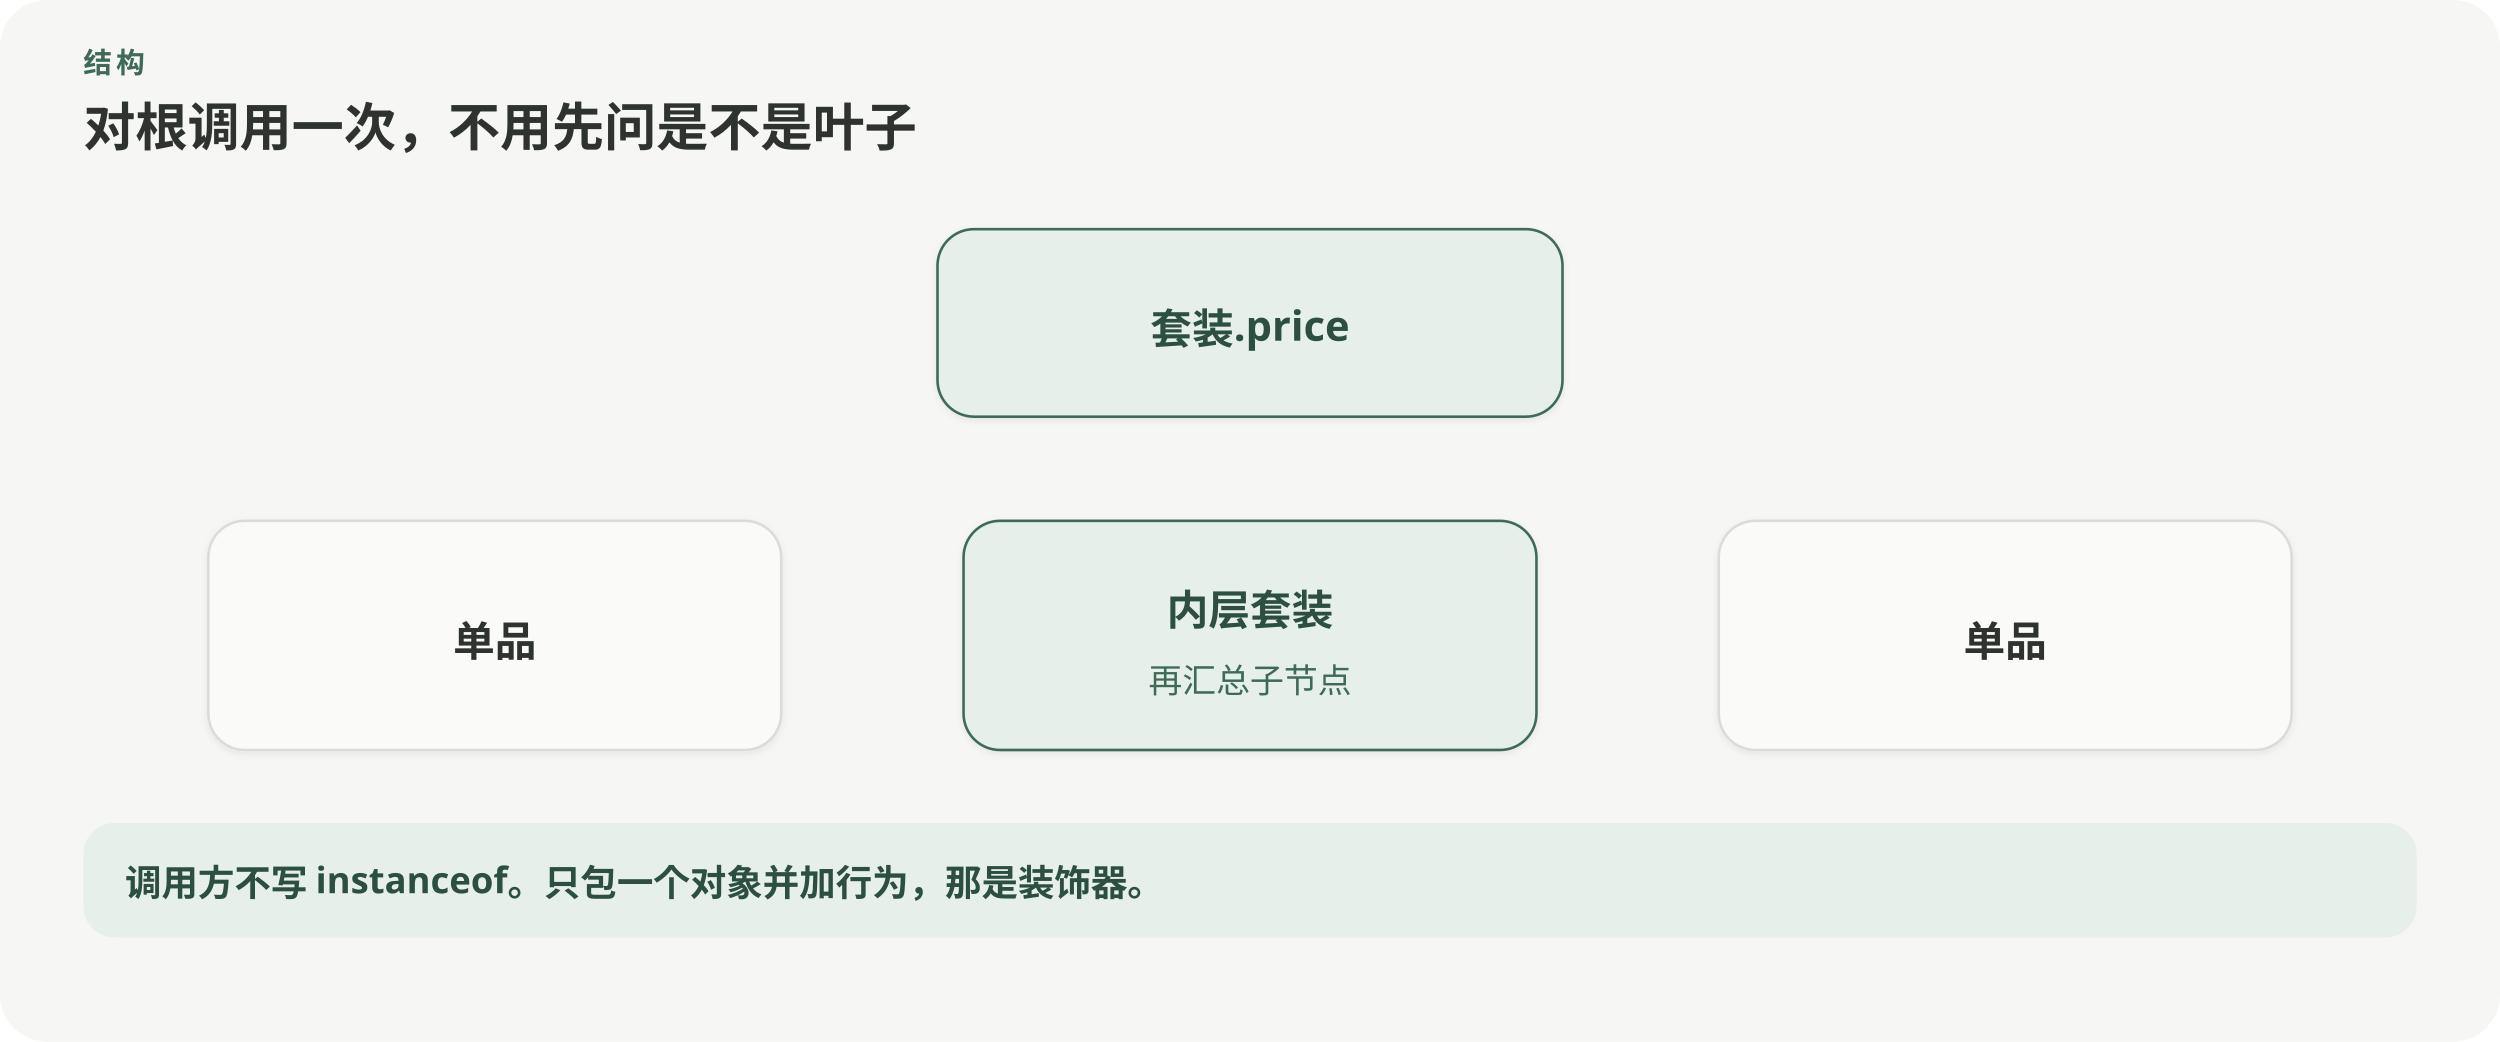
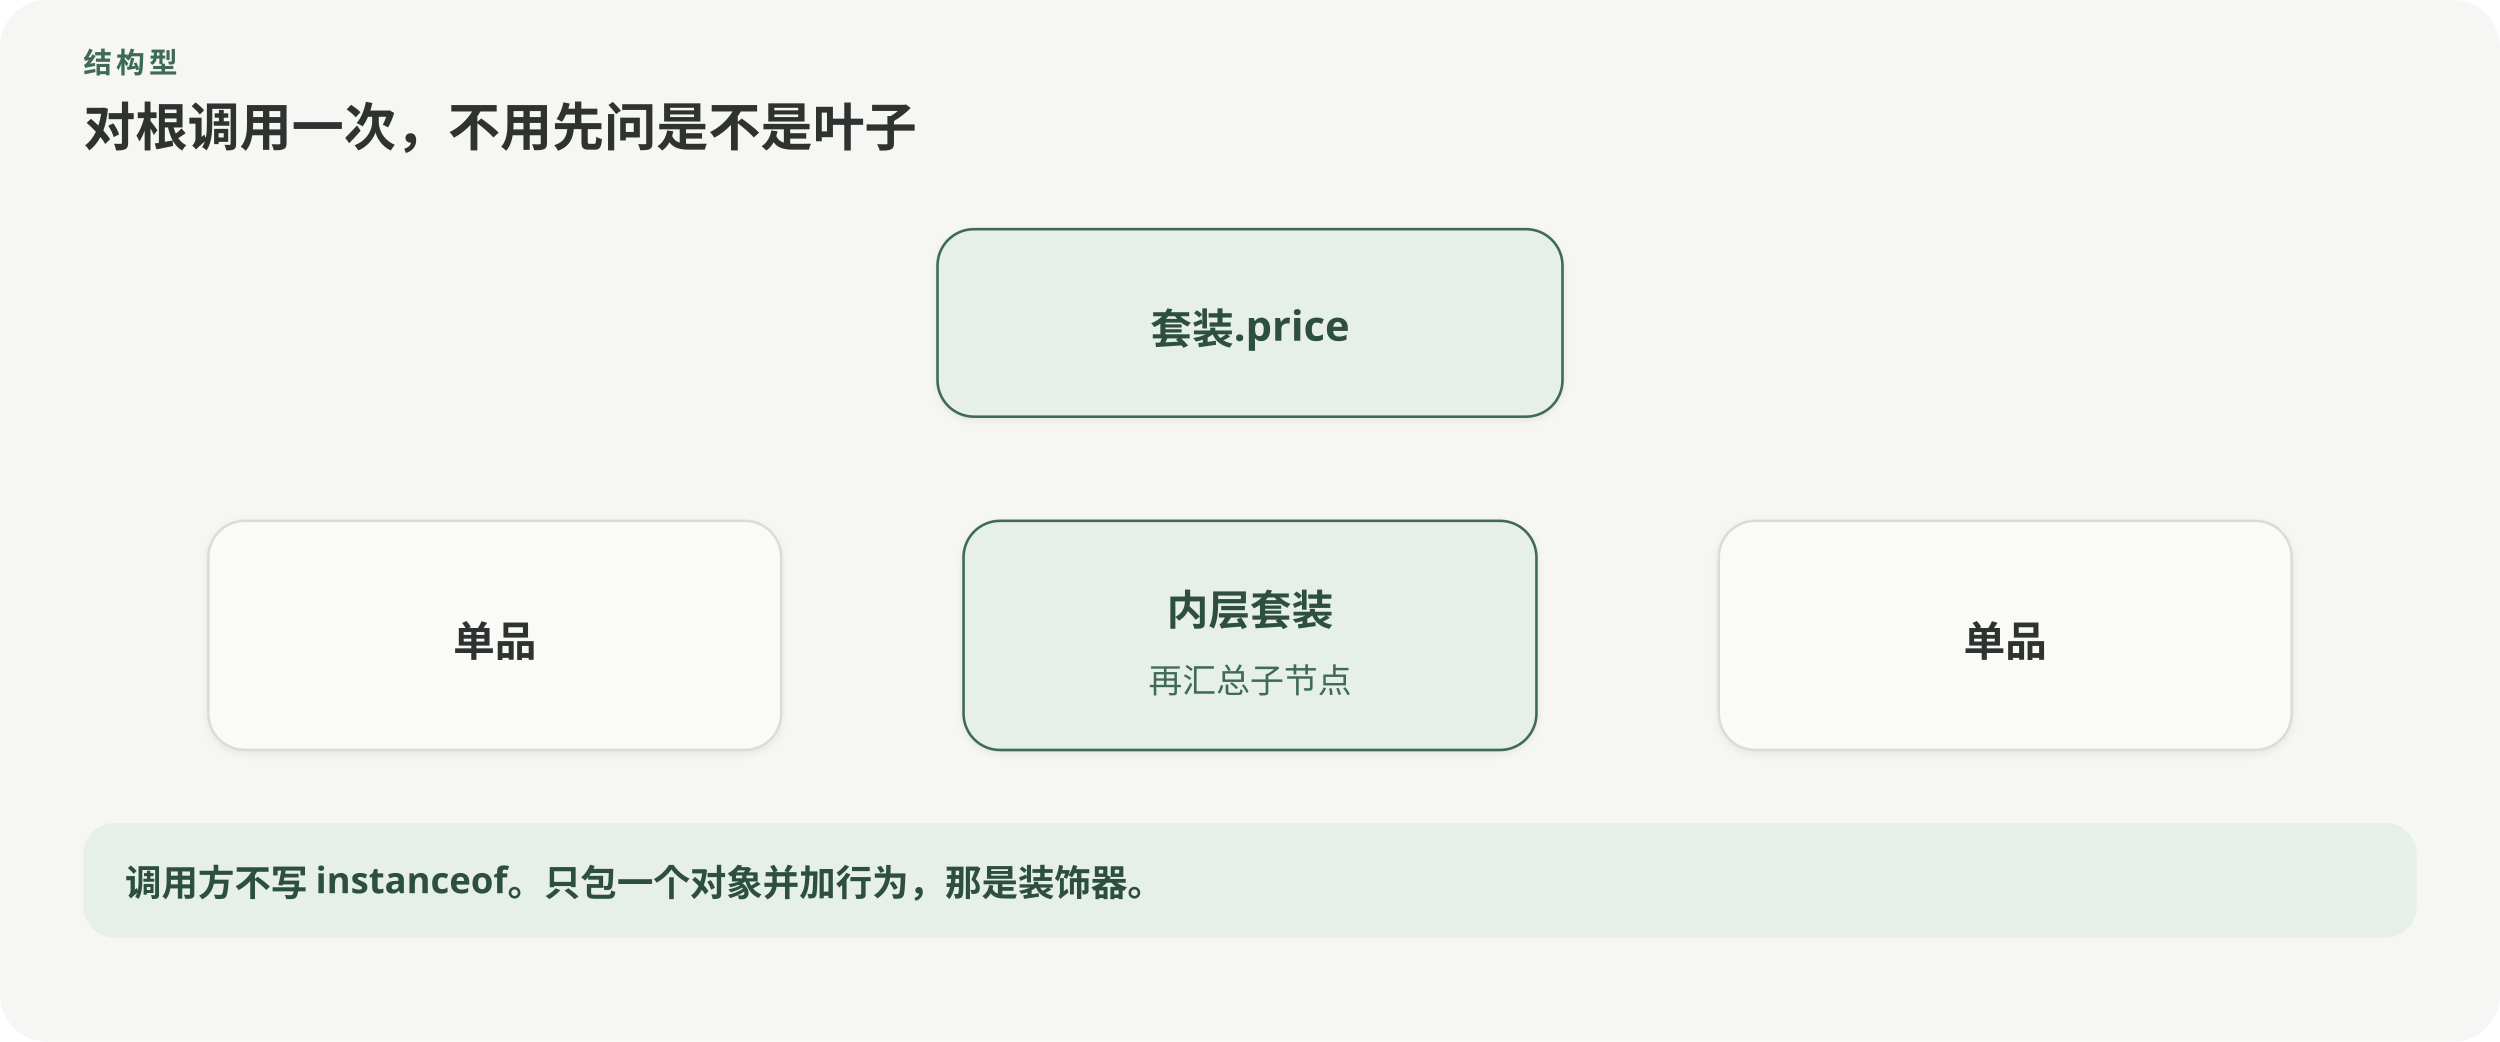
<svg xmlns="http://www.w3.org/2000/svg" viewBox="0 0 960 400" role="img" aria-labelledby="title desc">
  <defs>
    <filter id="soft" x="-6%" y="-8%" width="112%" height="124%">
      <feDropShadow dx="0" dy="1" stdDeviation="1.4" flood-color="#28302a" flood-opacity="0.07" />
    </filter>
  </defs>
  <rect width="960" height="400" rx="18" fill="#f6f7f4" />
-   <text x="32" y="28" font-family="'IBM Plex Sans','Noto Sans SC','PingFang SC',sans-serif" font-size="11" font-weight="600" letter-spacing="1.6" fill="#3f6a58">结构</text>
+   <text x="32" y="28" font-family="'IBM Plex Sans','Noto Sans SC','PingFang SC',sans-serif" font-size="11" font-weight="600" letter-spacing="1.6" fill="#3f6a58">结构型</text>
  <text x="32" y="56" font-family="'IBM Plex Sans','Noto Sans SC','PingFang SC',sans-serif" font-size="20" font-weight="600" fill="#2e3330">对根调用一次，不用先问是不是叶子</text>
  <rect x="360" y="88" width="240" height="72" rx="14" fill="#e6efe9" stroke="#3f6a58" filter="url(#soft)" />
  <text x="480" y="132" font-family="'IBM Plex Sans','Noto Sans SC','PingFang SC',sans-serif" font-size="16" font-weight="600" fill="#2d4f41" text-anchor="middle">套装.price</text>
  <rect x="80" y="200" width="220" height="88" rx="14" fill="#fafaf8" stroke="#d9ddd8" filter="url(#soft)" />
  <text x="190" y="252" font-family="'IBM Plex Sans','Noto Sans SC','PingFang SC',sans-serif" font-size="16" font-weight="600" fill="#2e3330" text-anchor="middle">单品</text>
  <rect x="370" y="200" width="220" height="88" rx="14" fill="#e6efe9" stroke="#3f6a58" filter="url(#soft)" />
  <text x="480" y="240" font-family="'IBM Plex Sans','Noto Sans SC','PingFang SC',sans-serif" font-size="16" font-weight="600" fill="#2d4f41" text-anchor="middle">内层套装</text>
  <text x="480" y="266" font-family="'IBM Plex Sans','Noto Sans SC','PingFang SC',sans-serif" font-size="13" font-weight="400" fill="#3f6a58" text-anchor="middle">再汇总子节点</text>
  <rect x="660" y="200" width="220" height="88" rx="14" fill="#fafaf8" stroke="#d9ddd8" filter="url(#soft)" />
  <text x="770" y="252" font-family="'IBM Plex Sans','Noto Sans SC','PingFang SC',sans-serif" font-size="16" font-weight="600" fill="#2e3330" text-anchor="middle">单品</text>
  <rect x="32" y="316" width="896" height="44" rx="12" fill="#e6efe9" />
  <text x="48" y="344" font-family="'IBM Plex Sans','Noto Sans SC','PingFang SC',sans-serif" font-size="14" font-weight="600" fill="#2d4f41" text-anchor="start">调用方不写 instanceof。只包一个对象并加行为，那是装饰器。</text>
</svg>
